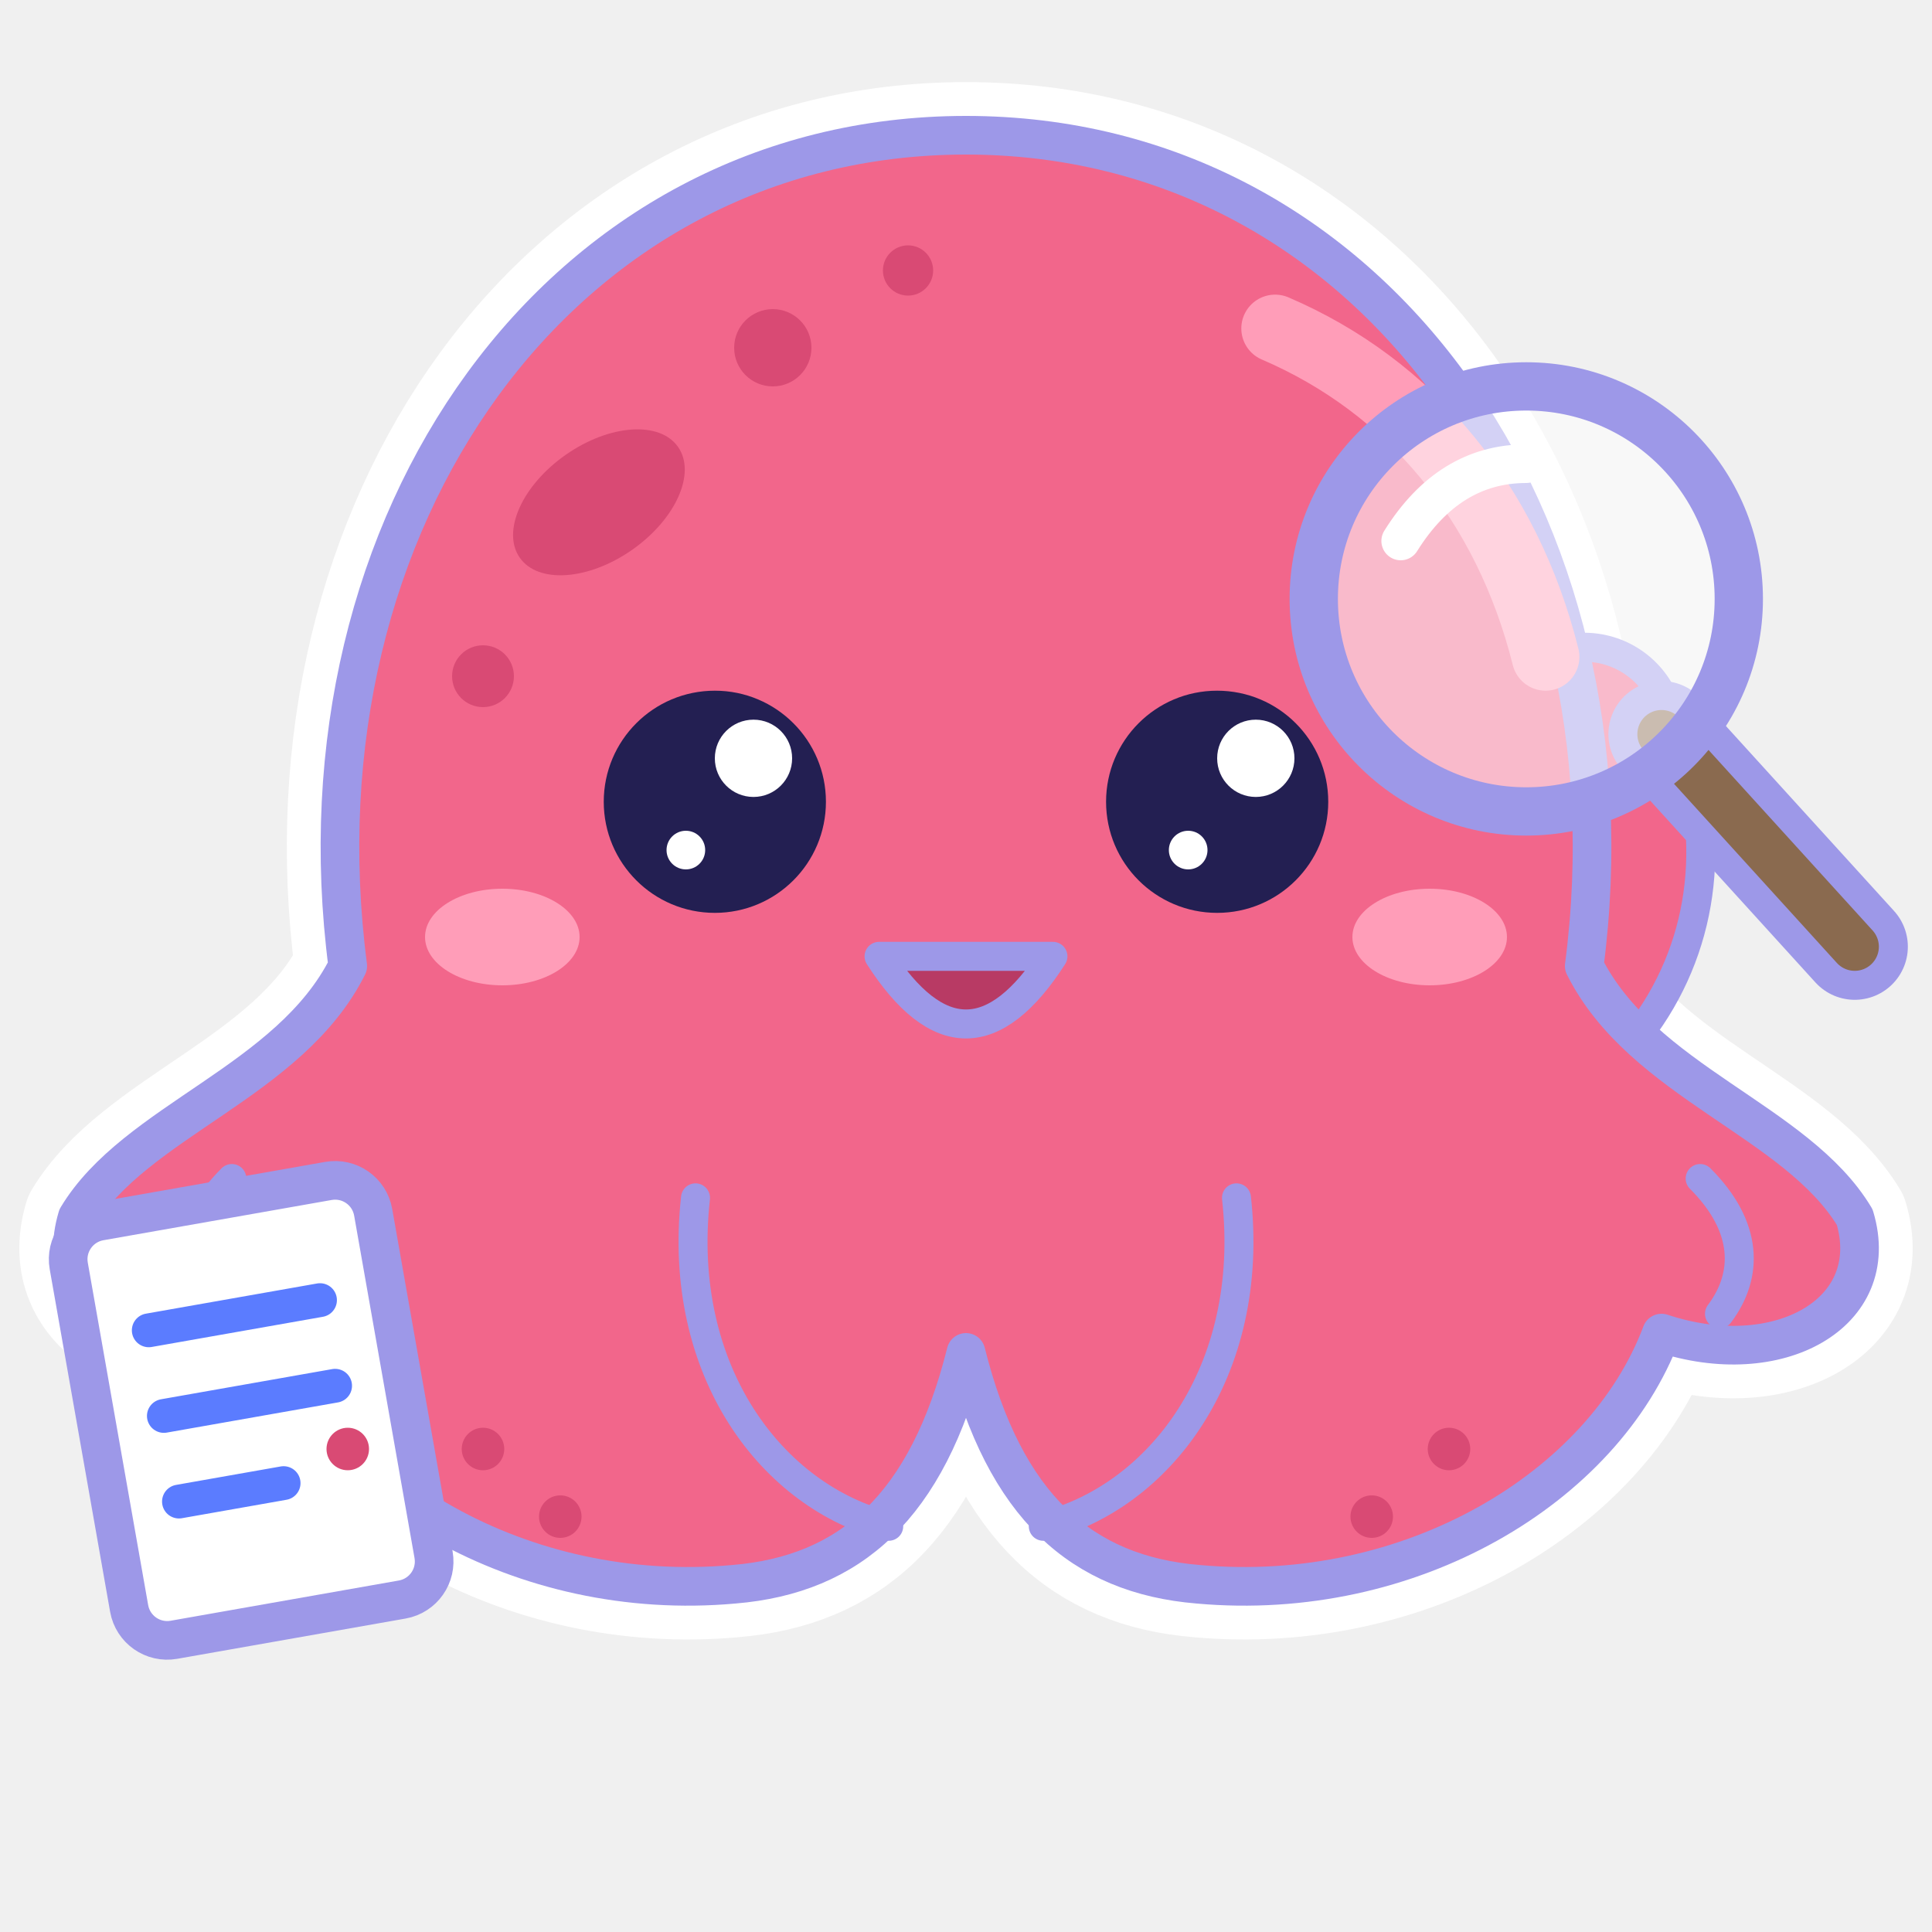
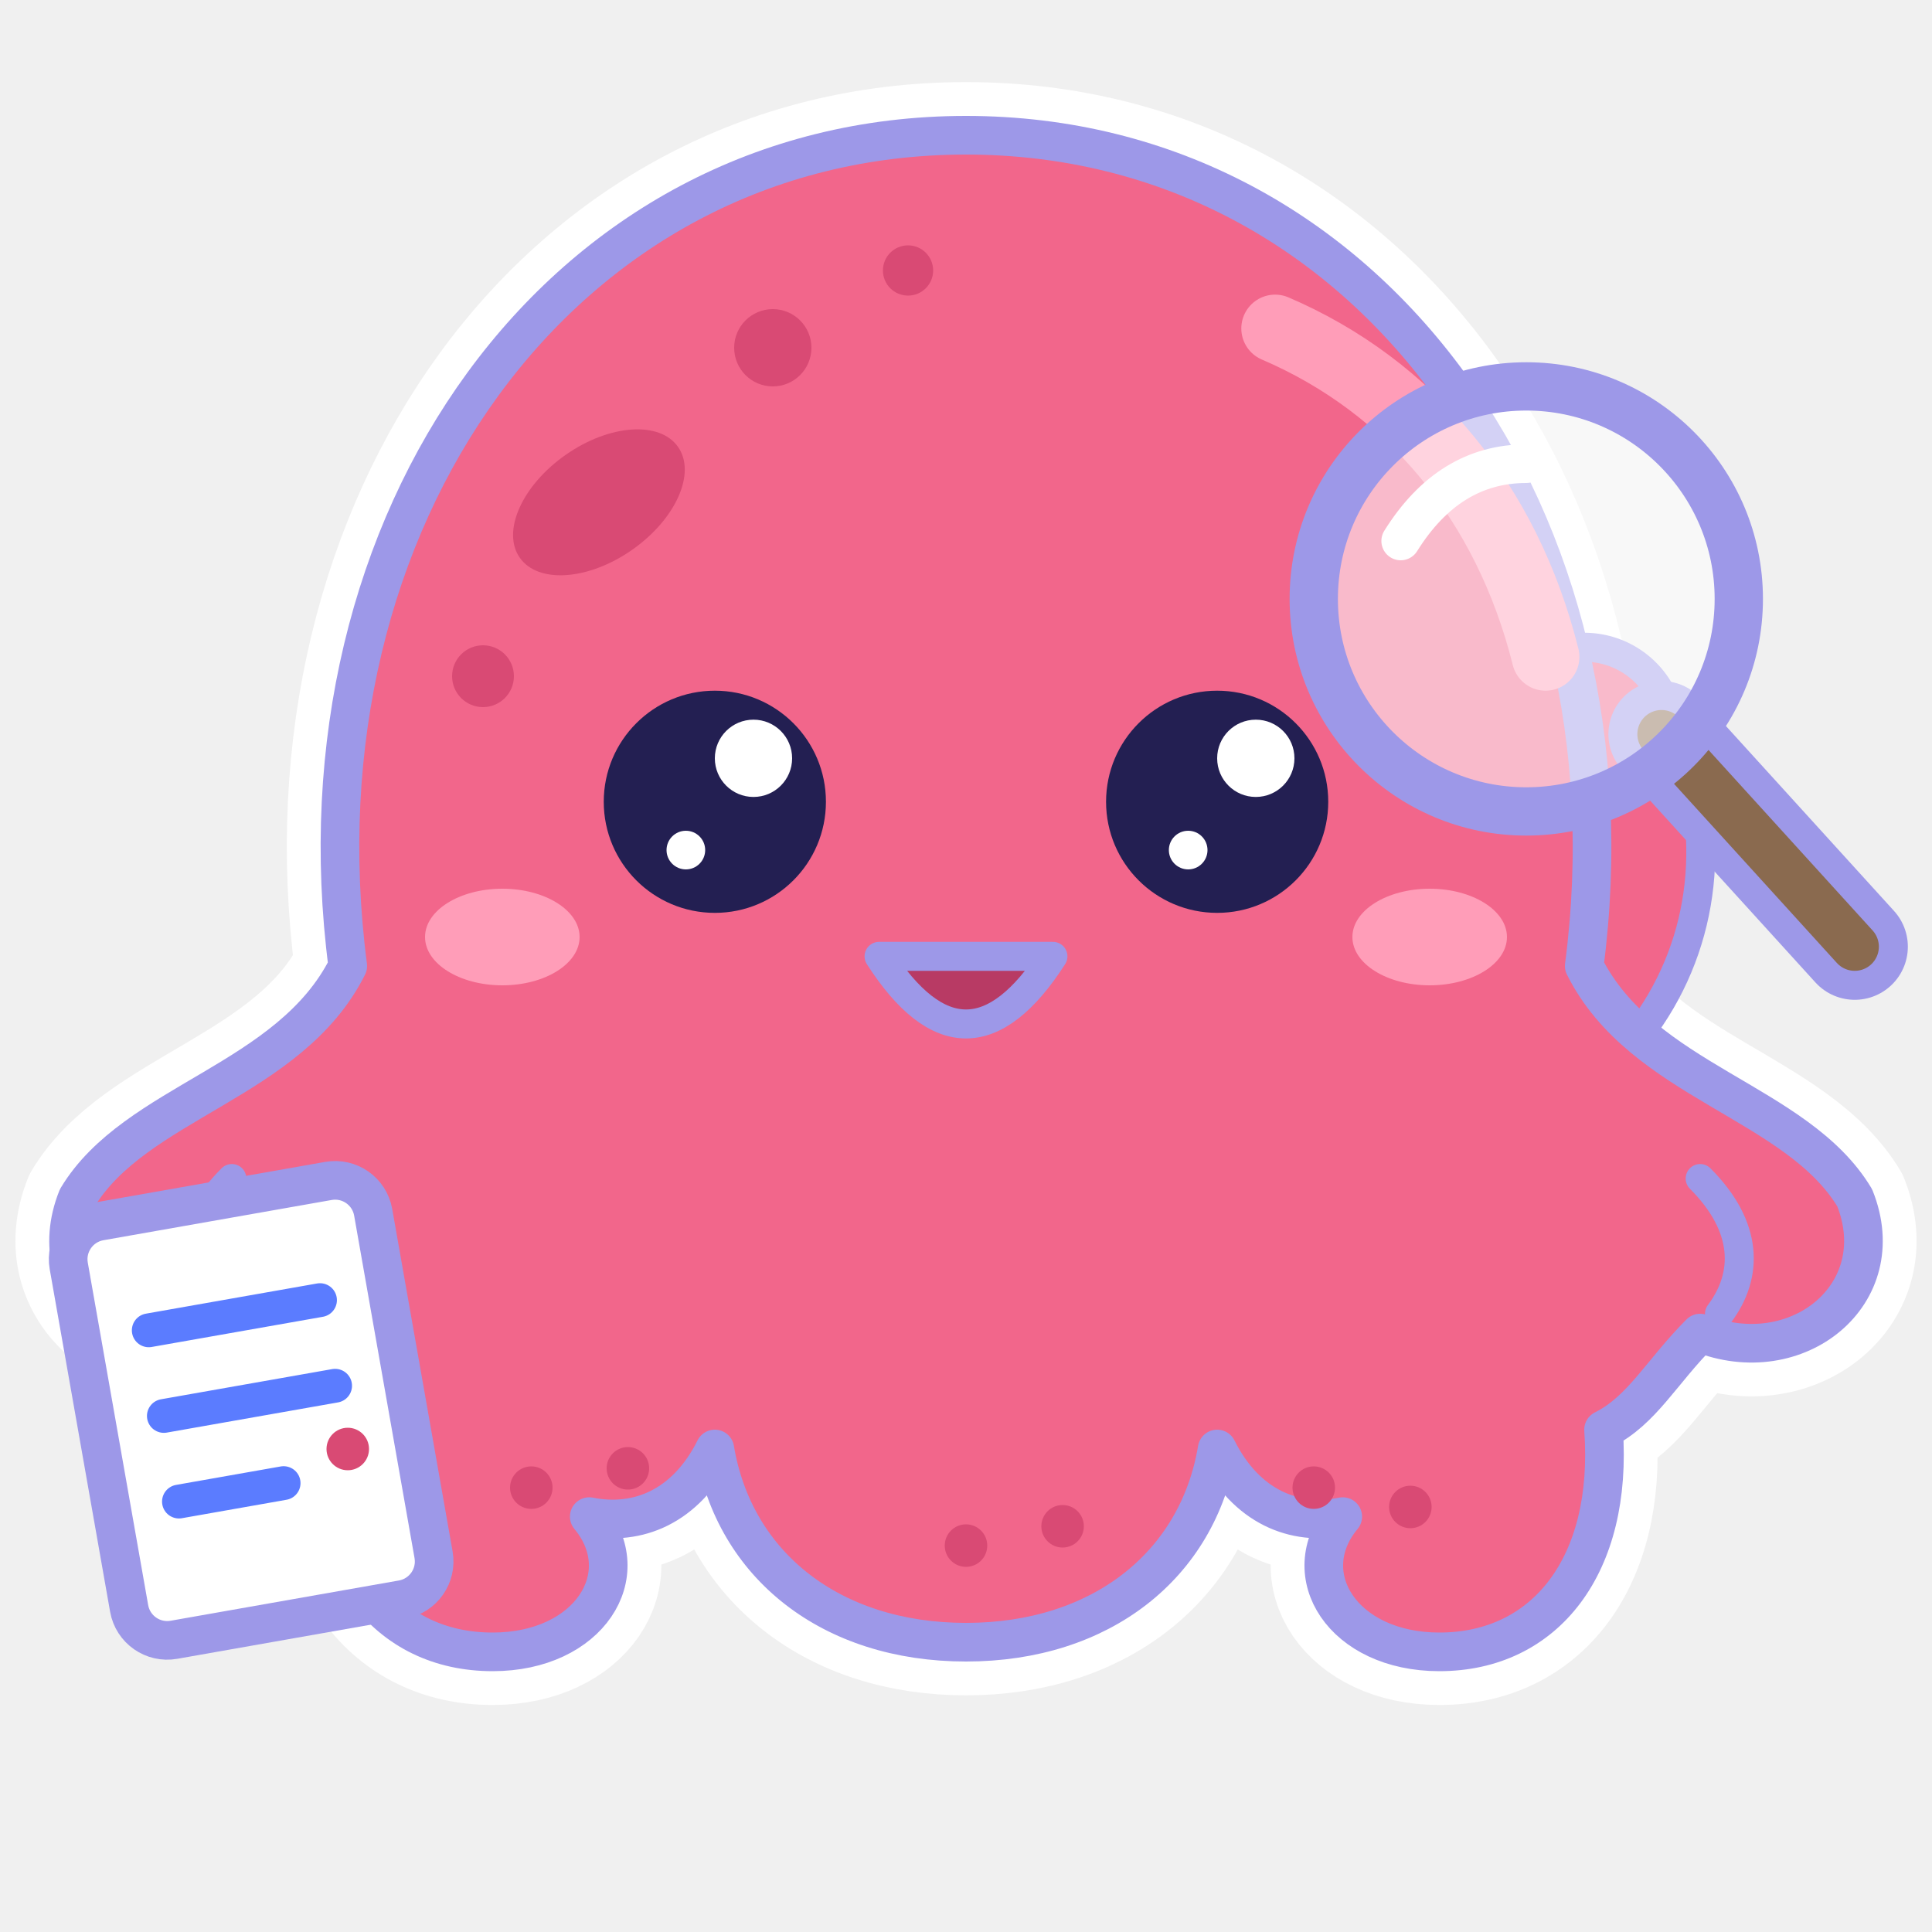
<svg xmlns="http://www.w3.org/2000/svg" viewBox="0 0 200 200" role="img" aria-label="Pouple the octopus">
-   <path d="M36 100 C30 54 58 14 100 14 C142 14 170 54 164 100 C170 112 186 116 192 126 C195 136 184 142 172 138 C166 154 146 166 124 164 C112 163 104 156 100 140 C96 156 88 163 76 164 C54 166 34 154 28 138 C16 142 5 136 8 126 C14 116 30 112 36 100 Z" fill="#fff" stroke="#fff" stroke-width="11" stroke-linejoin="round" />
+   <path d="M36 100 C30 54 58 14 100 14 C142 14 170 54 164 100 C170 112 186 114 192 124 C196 134 186 142 176 138 C172 142 170 146 166 148 C167 162 160 171 149 171 C139 171 134 163 139 157 C134 158 129 156 126 150 C124 162 114 170 100 170 C86 170 76 162 74 150 C71 156 66 158 61 157 C66 163 61 171 51 171 C40 171 33 162 34 148 C30 146 28 142 24 138 C14 142 4 134 8 124 C14 114 30 112 36 100 Z" fill="#fff" stroke="#fff" stroke-width="11" stroke-linejoin="round" />
  <path d="M144 112 C164 108 172 92 164 76" fill="none" stroke="#9D98E8" stroke-width="21" stroke-linecap="round" stroke-linejoin="round" />
  <path d="M144 112 C164 108 172 92 164 76" fill="none" stroke="#F2668B" stroke-width="15" stroke-linecap="round" stroke-linejoin="round" />
  <path d="M56 118 C38 122 30 134 34 146" fill="none" stroke="#9D98E8" stroke-width="21" stroke-linecap="round" stroke-linejoin="round" />
  <path d="M56 118 C38 122 30 134 34 146" fill="none" stroke="#F2668B" stroke-width="15" stroke-linecap="round" stroke-linejoin="round" />
-   <path d="M36 100 C30 54 58 14 100 14 C142 14 170 54 164 100 C170 112 186 116 192 126 C195 136 184 142 172 138 C166 154 146 166 124 164 C112 163 104 156 100 140 C96 156 88 163 76 164 C54 166 34 154 28 138 C16 142 5 136 8 126 C14 116 30 112 36 100 Z" fill="#F2668B" stroke="#9D98E8" stroke-width="4" stroke-linejoin="round" />
-   <path d="M128 124 C130 142 120 155 108 158" fill="none" stroke="#9D98E8" stroke-width="3" stroke-linecap="round" />
-   <path d="M72 124 C70 142 80 155 92 158" fill="none" stroke="#9D98E8" stroke-width="3" stroke-linecap="round" />
+   <path d="M36 100 C30 54 58 14 100 14 C142 14 170 54 164 100 C170 112 186 114 192 124 C196 134 186 142 176 138 C172 142 170 146 166 148 C167 162 160 171 149 171 C139 171 134 163 139 157 C134 158 129 156 126 150 C124 162 114 170 100 170 C86 170 76 162 74 150 C71 156 66 158 61 157 C66 163 61 171 51 171 C40 171 33 162 34 148 C30 146 28 142 24 138 C14 142 4 134 8 124 C14 114 30 112 36 100 Z" fill="#F2668B" stroke="#9D98E8" stroke-width="4" stroke-linejoin="round" />
  <path d="M176 122 C181 127 181 132 178 136" fill="none" stroke="#9D98E8" stroke-width="3" stroke-linecap="round" />
  <path d="M24 122 C19 127 19 132 22 136" fill="none" stroke="#9D98E8" stroke-width="3" stroke-linecap="round" />
  <path d="M132 34 C146 40 156 52 160 68" fill="none" stroke="#FF9DB8" stroke-width="7" stroke-linecap="round" />
  <ellipse cx="62" cy="52" rx="10" ry="6" transform="rotate(-35 62 52)" fill="#D94A74" />
  <circle cx="80" cy="36" r="4" fill="#D94A74" />
  <circle cx="50" cy="70" r="3.2" fill="#D94A74" />
  <circle cx="94" cy="28" r="2.6" fill="#D94A74" />
-   <circle cx="150" cy="150" r="2.2" fill="#D94A74" />
-   <circle cx="142" cy="157" r="2.2" fill="#D94A74" />
-   <circle cx="50" cy="150" r="2.2" fill="#D94A74" />
-   <circle cx="58" cy="157" r="2.2" fill="#D94A74" />
+   <circle cx="146" cy="156" r="2.2" fill="#D94A74" />
+   <circle cx="136" cy="154" r="2.2" fill="#D94A74" />
+   <circle cx="100" cy="160" r="2.2" fill="#D94A74" />
+   <circle cx="110" cy="158" r="2.2" fill="#D94A74" />
+   <circle cx="55" cy="154" r="2.2" fill="#D94A74" />
+   <circle cx="65" cy="152" r="2.2" fill="#D94A74" />
  <g transform="translate(0 -15)">
    <ellipse cx="52" cy="112" rx="8" ry="5" fill="#FF9DB8" />
    <ellipse cx="148" cy="112" rx="8" ry="5" fill="#FF9DB8" />
    <circle cx="74" cy="98" r="11.5" fill="#231F52" />
    <circle cx="126" cy="98" r="11.5" fill="#231F52" />
    <circle cx="78" cy="93.5" r="4" fill="#fff" />
    <circle cx="130" cy="93.5" r="4" fill="#fff" />
    <circle cx="71" cy="103" r="2" fill="#fff" />
    <circle cx="123" cy="103" r="2" fill="#fff" />
    <path d="M91 114 Q100 128 109 114 Z" fill="#B83A64" stroke="#9D98E8" stroke-width="3" stroke-linejoin="round" />
  </g>
  <g transform="rotate(-10 26 146)">
    <rect x="10" y="124" width="32" height="44" rx="4" fill="#FFFFFF" stroke="#9D98E8" stroke-width="4" />
    <path d="M17 136 h18 M17 145 h18 M17 154 h11" stroke="#5B7CFF" stroke-width="3.5" stroke-linecap="round" />
  </g>
  <path d="M172 76 L192 98" stroke="#9D98E8" stroke-width="11" stroke-linecap="round" />
  <path d="M172 76 L192 98" stroke="#8A6A4F" stroke-width="5" stroke-linecap="round" />
  <circle cx="158" cy="62" r="22" fill="#fff" fill-opacity=".55" stroke="#9D98E8" stroke-width="5" />
  <path d="M145 56 Q150 48 158 48" fill="none" stroke="#fff" stroke-width="4" stroke-linecap="round" />
  <circle cx="36" cy="150" r="2.2" fill="#D94A74" />
</svg>
